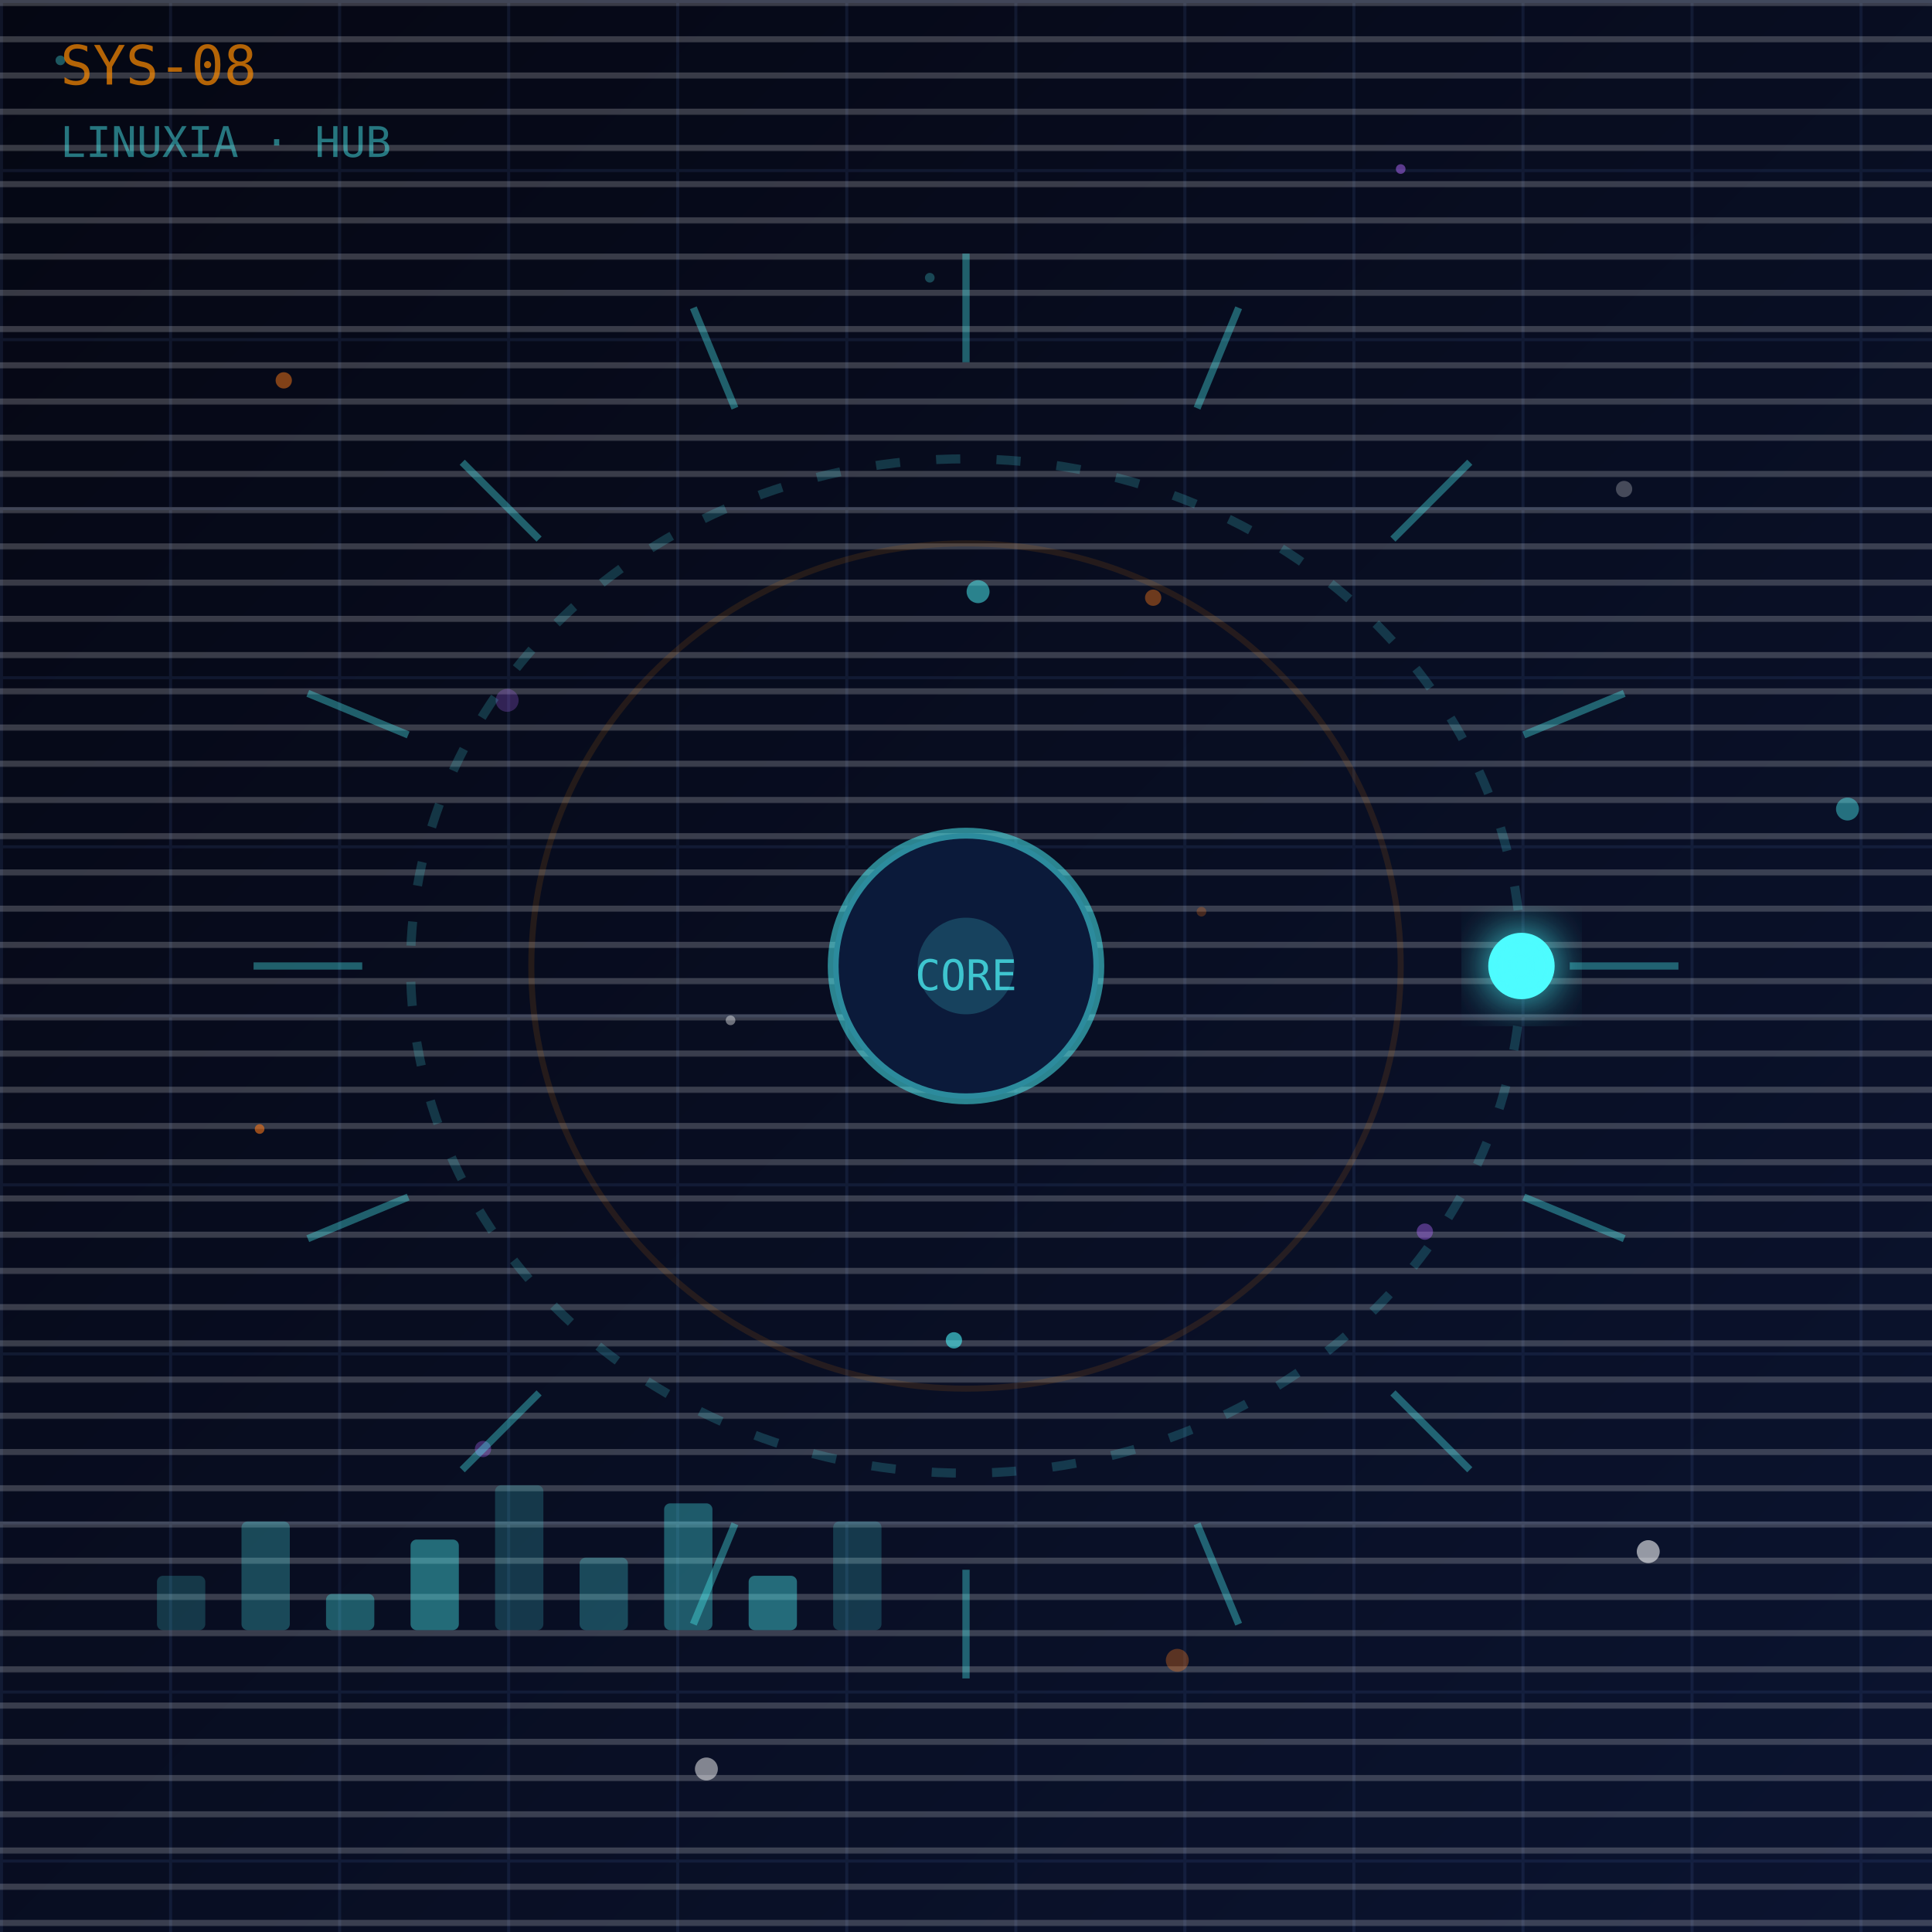
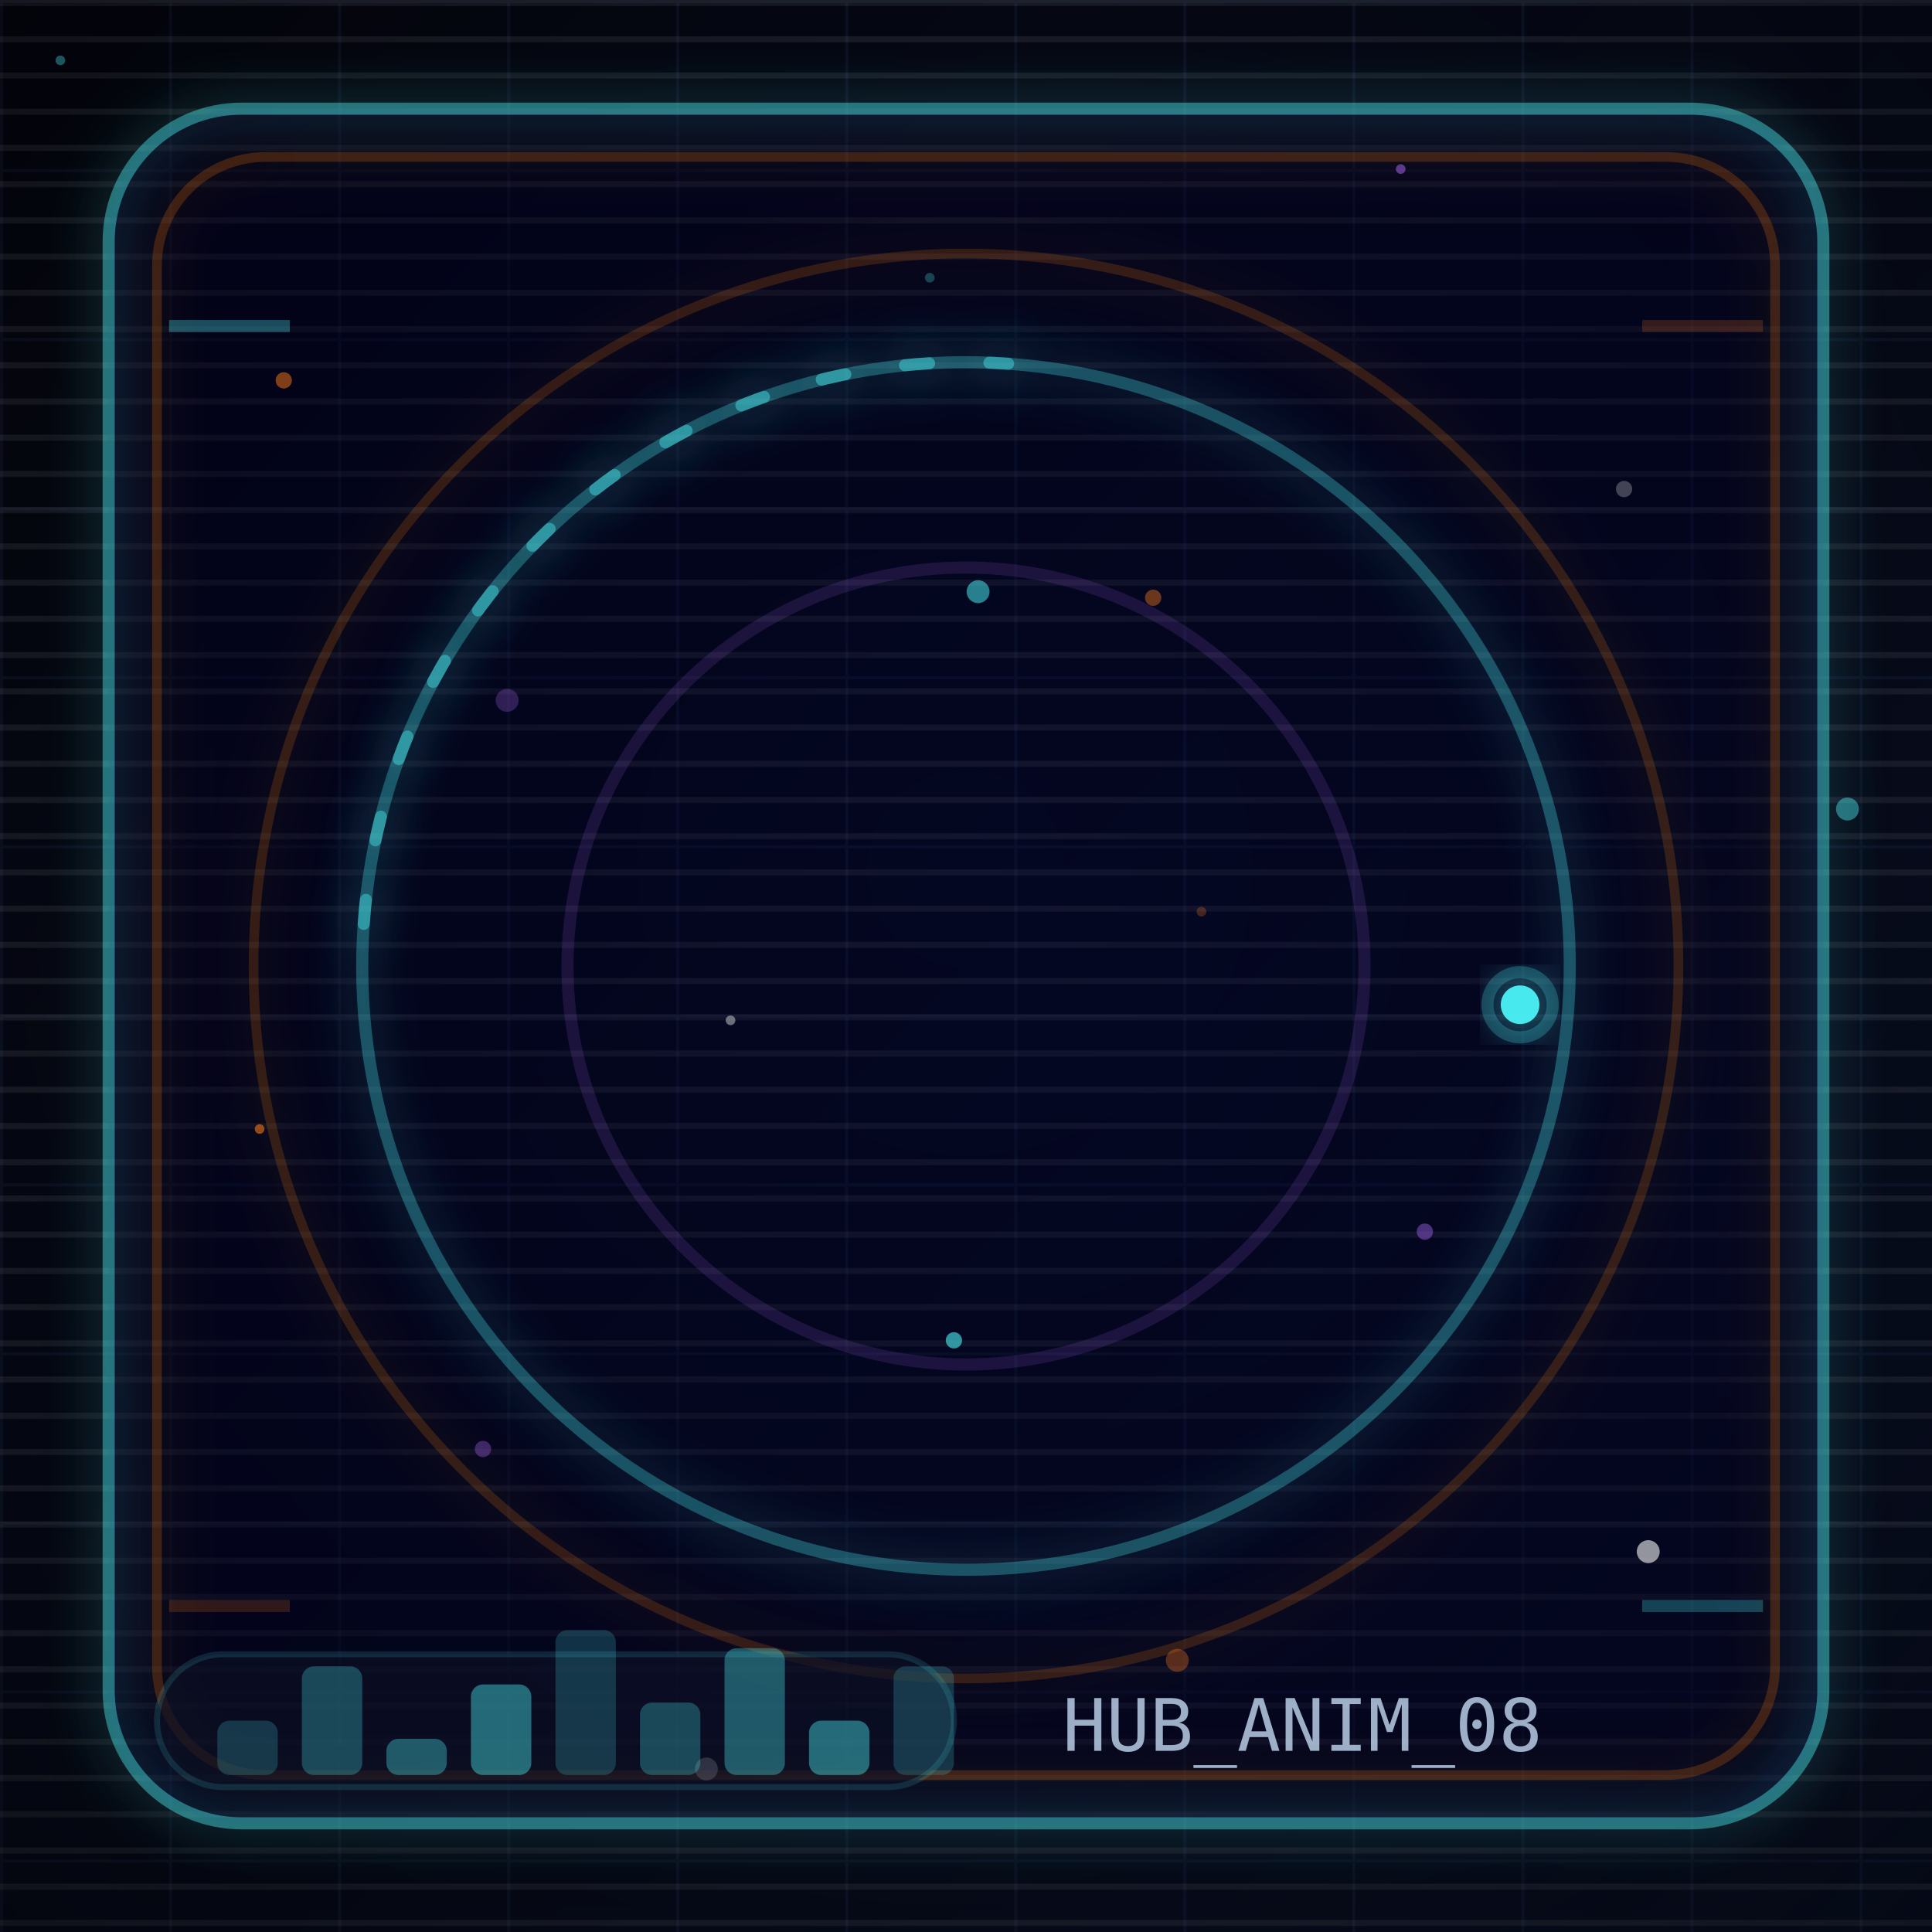
<svg xmlns="http://www.w3.org/2000/svg" width="320" height="320" viewBox="0 0 320 320">
  <defs>
-     <linearGradient id="bg8" x1="0" y1="0" x2="1" y2="1">
+     <linearGradient id="bg" x1="0" y1="0" x2="1" y2="1">
      <stop offset="0" stop-color="#050713" />
      <stop offset="1" stop-color="#0b1430" />
    </linearGradient>
-     <pattern id="grid8" patternUnits="userSpaceOnUse" width="28" height="28">
+     <radialGradient id="vign" cx="50%" cy="45%" r="75%">
+       <stop offset="0" stop-color="#000" stop-opacity="0" />
+       <stop offset="1" stop-color="#000" stop-opacity="0.55" />
+     </radialGradient>
+     <pattern id="grid" patternUnits="userSpaceOnUse" width="28" height="28">
      <path d="M28 0H0V28" fill="none" stroke="#7aa7ff" stroke-opacity="0.09" stroke-width="1" />
    </pattern>
-     <pattern id="scan8" patternUnits="userSpaceOnUse" width="6" height="6">
+     <pattern id="scan" patternUnits="userSpaceOnUse" width="6" height="6">
      <rect width="6" height="6" fill="none" />
      <rect y="0" width="6" height="1" fill="#ffffff" opacity="0.200" />
    </pattern>
-     <filter id="glow8" x="-40%" y="-40%" width="180%" height="180%">
+     <filter id="glowC" x="-40%" y="-40%" width="180%" height="180%">
      <feGaussianBlur stdDeviation="3.8" result="b" />
-       <feComposite in="b" in2="SourceGraphic" operator="over" />
+       <feColorMatrix in="b" type="matrix" values="1 0 0 0 0                 0 1 0 0 0.22                 0 0 1 0 0.70                 0 0 0 0.95 0" result="c" />
+       <feMerge>
+         <feMergeNode in="c" />
+         <feMergeNode in="SourceGraphic" />
+       </feMerge>
+     </filter>
+     <filter id="glowO" x="-40%" y="-40%" width="180%" height="180%">
+       <feGaussianBlur stdDeviation="4.2" result="b" />
+       <feColorMatrix in="b" type="matrix" values="1 0 0 0 0.12                 0 1 0 0 0.04                 0 0 1 0 0                 0 0 0 0.85 0" result="c" />
+       <feMerge>
+         <feMergeNode in="c" />
+         <feMergeNode in="SourceGraphic" />
+       </feMerge>
+     </filter>
+     <filter id="shadow">
+       <feDropShadow dx="0" dy="10" stdDeviation="10" flood-color="#000" flood-opacity="0.55" />
    </filter>
  </defs>
-   <rect width="320" height="320" fill="url(#bg8)" />
-   <rect width="320" height="320" fill="url(#grid8)" />
-   <rect width="320" height="320" fill="url(#scan8)" />
-   <circle cx="162" cy="98" r="1.90" fill="#4efcff" opacity="0.49" />
-   <circle cx="199" cy="151" r="0.80" fill="#ff7a18" opacity="0.25" />
-   <circle cx="236" cy="204" r="1.35" fill="#b36bff" opacity="0.41" />
-   <circle cx="273" cy="257" r="1.90" fill="#ffffff" opacity="0.57" />
-   <circle cx="10" cy="10" r="0.80" fill="#4efcff" opacity="0.33" />
-   <circle cx="47" cy="63" r="1.35" fill="#ff7a18" opacity="0.49" />
-   <circle cx="84" cy="116" r="1.90" fill="#b36bff" opacity="0.25" />
-   <circle cx="121" cy="169" r="0.80" fill="#ffffff" opacity="0.41" />
-   <circle cx="158" cy="222" r="1.35" fill="#4efcff" opacity="0.57" />
-   <circle cx="195" cy="275" r="1.90" fill="#ff7a18" opacity="0.33" />
-   <circle cx="232" cy="28" r="0.80" fill="#b36bff" opacity="0.49" />
-   <circle cx="269" cy="81" r="1.35" fill="#ffffff" opacity="0.25" />
-   <circle cx="306" cy="134" r="1.90" fill="#4efcff" opacity="0.41" />
-   <circle cx="43" cy="187" r="0.80" fill="#ff7a18" opacity="0.57" />
-   <circle cx="80" cy="240" r="1.35" fill="#b36bff" opacity="0.33" />
-   <circle cx="117" cy="293" r="1.90" fill="#ffffff" opacity="0.49" />
-   <circle cx="154" cy="46" r="0.80" fill="#4efcff" opacity="0.25" />
-   <circle cx="191" cy="99" r="1.35" fill="#ff7a18" opacity="0.41" />
-   <ellipse cx="160.0" cy="160.0" rx="92" ry="84" fill="none" stroke="#4efcff" stroke-opacity="0.18" stroke-width="1.5" stroke-dasharray="4 6" />
-   <ellipse cx="160.0" cy="160.0" rx="72" ry="70" fill="none" stroke="#ff8c00" stroke-opacity="0.12" stroke-width="1" />
-   <line x1="260.00" y1="160.00" x2="278.00" y2="160.00" stroke="#4efcff" stroke-opacity="0.35" stroke-width="1.2" />
-   <line x1="252.39" y1="198.27" x2="269.02" y2="205.16" stroke="#4efcff" stroke-opacity="0.35" stroke-width="1.2" />
-   <line x1="230.71" y1="230.71" x2="243.44" y2="243.44" stroke="#4efcff" stroke-opacity="0.35" stroke-width="1.2" />
-   <line x1="198.27" y1="252.39" x2="205.16" y2="269.02" stroke="#4efcff" stroke-opacity="0.35" stroke-width="1.2" />
-   <line x1="160.00" y1="260.00" x2="160.00" y2="278.00" stroke="#4efcff" stroke-opacity="0.35" stroke-width="1.2" />
-   <line x1="121.73" y1="252.39" x2="114.84" y2="269.02" stroke="#4efcff" stroke-opacity="0.35" stroke-width="1.2" />
-   <line x1="89.29" y1="230.71" x2="76.56" y2="243.44" stroke="#4efcff" stroke-opacity="0.35" stroke-width="1.2" />
-   <line x1="67.61" y1="198.27" x2="50.98" y2="205.16" stroke="#4efcff" stroke-opacity="0.35" stroke-width="1.2" />
-   <line x1="60.00" y1="160.00" x2="42.00" y2="160.00" stroke="#4efcff" stroke-opacity="0.35" stroke-width="1.2" />
-   <line x1="67.61" y1="121.73" x2="50.98" y2="114.84" stroke="#4efcff" stroke-opacity="0.35" stroke-width="1.2" />
-   <line x1="89.29" y1="89.29" x2="76.56" y2="76.56" stroke="#4efcff" stroke-opacity="0.35" stroke-width="1.2" />
-   <line x1="121.73" y1="67.61" x2="114.84" y2="50.98" stroke="#4efcff" stroke-opacity="0.35" stroke-width="1.2" />
-   <line x1="160.00" y1="60.00" x2="160.00" y2="42.00" stroke="#4efcff" stroke-opacity="0.35" stroke-width="1.2" />
-   <line x1="198.27" y1="67.61" x2="205.16" y2="50.98" stroke="#4efcff" stroke-opacity="0.35" stroke-width="1.2" />
-   <line x1="230.71" y1="89.29" x2="243.44" y2="76.56" stroke="#4efcff" stroke-opacity="0.35" stroke-width="1.2" />
-   <line x1="252.39" y1="121.73" x2="269.02" y2="114.84" stroke="#4efcff" stroke-opacity="0.35" stroke-width="1.2" />
-   <circle cx="160.0" cy="160.0" r="22" fill="#0b1a3a" stroke="#4efcff" stroke-opacity="0.5" stroke-width="1.8" />
-   <circle cx="160.0" cy="160.0" r="8" fill="#4efcff" opacity="0.18" />
-   <text x="160.0" y="164.0" text-anchor="middle" font-family="monospace" font-size="7" fill="#4efcff" opacity="0.7">CORE</text>
-   <circle cx="252.00" cy="160.00" r="5.5" fill="#4efcff" filter="url(#glow8)">
-     <animateTransform attributeName="transform" type="rotate" from="0 160.0 160.0" to="360 160.0 160.0" dur="3.90s" repeatCount="indefinite" />
-   </circle>
-   <rect x="26" y="261" width="8" height="9" fill="#4efcff" opacity="0.18" rx="1" />
-   <rect x="40" y="252" width="8" height="18" fill="#4efcff" opacity="0.25" rx="1" />
-   <rect x="54" y="264" width="8" height="6" fill="#4efcff" opacity="0.32" rx="1" />
-   <rect x="68" y="255" width="8" height="15" fill="#4efcff" opacity="0.39" rx="1" />
-   <rect x="82" y="246" width="8" height="24" fill="#4efcff" opacity="0.18" rx="1" />
-   <rect x="96" y="258" width="8" height="12" fill="#4efcff" opacity="0.25" rx="1" />
-   <rect x="110" y="249" width="8" height="21" fill="#4efcff" opacity="0.32" rx="1" />
-   <rect x="124" y="261" width="8" height="9" fill="#4efcff" opacity="0.39" rx="1" />
-   <rect x="138" y="252" width="8" height="18" fill="#4efcff" opacity="0.18" rx="1" />
-   <text x="10" y="14" font-family="monospace" font-size="9" fill="#ff8c00" opacity="0.7">SYS-08</text>
-   <text x="10" y="26" font-family="monospace" font-size="7" fill="#4efcff" opacity="0.45">LINUXIA · HUB</text>
+   <rect width="320" height="320" fill="url(#bg)" />
+   <rect width="320" height="320" fill="url(#grid)" />
+   <rect width="320" height="320" fill="url(#scan)" opacity="0.55" />
+   <rect width="320" height="320" fill="url(#vign)" />
+   <g filter="url(#shadow)">
+     <rect x="18" y="18" width="284" height="284" rx="22" fill="#0a1026" opacity="0.35" />
+   </g>
+   <rect x="18" y="18" width="284" height="284" rx="22" fill="none" stroke="#4efcff" stroke-opacity="0.40" stroke-width="2" filter="url(#glowC)" />
+   <rect x="26" y="26" width="268" height="268" rx="18" fill="none" stroke="#ff7a18" stroke-opacity="0.22" stroke-width="1.6" filter="url(#glowO)" />
+   <g opacity="0.65">
+     <path d="M28 54 h20" stroke="#4efcff" stroke-opacity="0.45" stroke-width="2" />
+     <path d="M272 54 h20" stroke="#ff7a18" stroke-opacity="0.30" stroke-width="2" />
+     <path d="M28 266 h20" stroke="#ff7a18" stroke-opacity="0.28" stroke-width="2" />
+     <path d="M272 266 h20" stroke="#4efcff" stroke-opacity="0.38" stroke-width="2" />
+   </g>
+   <g>
+     <circle cx="162" cy="98" r="1.9" fill="#4efcff" opacity="0.49" />
+     <circle cx="199" cy="151" r="0.8" fill="#ff7a18" opacity="0.25" />
+     <circle cx="236" cy="204" r="1.35" fill="#b36bff" opacity="0.41" />
+     <circle cx="273" cy="257" r="1.9" fill="#ffffff" opacity="0.57" />
+     <circle cx="10" cy="10" r="0.8" fill="#4efcff" opacity="0.33" />
+     <circle cx="47" cy="63" r="1.35" fill="#ff7a18" opacity="0.49" />
+     <circle cx="84" cy="116" r="1.9" fill="#b36bff" opacity="0.25" />
+     <circle cx="121" cy="169" r="0.8" fill="#ffffff" opacity="0.41" />
+     <circle cx="158" cy="222" r="1.35" fill="#4efcff" opacity="0.57" />
+     <circle cx="195" cy="275" r="1.9" fill="#ff7a18" opacity="0.33" />
+     <circle cx="232" cy="28" r="0.8" fill="#b36bff" opacity="0.49" />
+     <circle cx="269" cy="81" r="1.35" fill="#ffffff" opacity="0.25" />
+     <circle cx="306" cy="134" r="1.9" fill="#4efcff" opacity="0.41" />
+     <circle cx="43" cy="187" r="0.8" fill="#ff7a18" opacity="0.57" />
+     <circle cx="80" cy="240" r="1.35" fill="#b36bff" opacity="0.33" />
+     <circle cx="117" cy="293" r="1.9" fill="#ffffff" opacity="0.49" />
+     <circle cx="154" cy="46" r="0.8" fill="#4efcff" opacity="0.25" />
+     <circle cx="191" cy="99" r="1.35" fill="#ff7a18" opacity="0.41" />
+   </g>
+   <g transform="translate(160.0,160.0) rotate(4)">
+     <circle r="100" fill="none" stroke="#4efcff" stroke-opacity="0.28" stroke-width="2" filter="url(#glowC)" />
+     <circle r="118" fill="none" stroke="#ff7a18" stroke-opacity="0.18" stroke-width="1.6" filter="url(#glowO)" />
+     <path d="M -100 0 A 100 100 0 0 1 0 -100" fill="none" stroke="#4efcff" stroke-opacity="0.38" stroke-width="2" stroke-dasharray="4 10" stroke-linecap="round" filter="url(#glowC)" />
+     <circle r="66" fill="none" stroke="#b36bff" stroke-opacity="0.14" stroke-width="2" />
+     <g id="orb8">
+       <circle cx="92" cy="0" r="3.2" fill="#4efcff" opacity="0.92" filter="url(#glowC)" />
+       <circle cx="92" cy="0" r="5.4" fill="none" stroke="#4efcff" stroke-opacity="0.22" stroke-width="2" />
+       <animateTransform attributeName="transform" type="rotate" from="0 0 0" to="360 0 0" dur="3.90s" repeatCount="indefinite" />
+     </g>
+   </g>
+   <g transform="translate(26,274)">
+     <rect x="0" y="0" width="132" height="22" rx="11" fill="#0b1024" opacity="0.70" stroke="#4efcff" stroke-opacity="0.18" />
+     <g transform="translate(10,6)">
+       <rect x="0" y="5" width="10" height="9" rx="2" fill="#4efcff" opacity="0.18" />
+       <rect x="14" y="-4" width="10" height="18" rx="2" fill="#4efcff" opacity="0.25" />
+       <rect x="28" y="8" width="10" height="6" rx="2" fill="#4efcff" opacity="0.32" />
+       <rect x="42" y="-1" width="10" height="15" rx="2" fill="#4efcff" opacity="0.39" />
+       <rect x="56" y="-10" width="10" height="24" rx="2" fill="#4efcff" opacity="0.18" />
+       <rect x="70" y="2" width="10" height="12" rx="2" fill="#4efcff" opacity="0.25" />
+       <rect x="84" y="-7" width="10" height="21" rx="2" fill="#4efcff" opacity="0.32" />
+       <rect x="98" y="5" width="10" height="9" rx="2" fill="#4efcff" opacity="0.39" />
+       <rect x="112" y="-4" width="10" height="18" rx="2" fill="#4efcff" opacity="0.18" />
+     </g>
+     <text x="150" y="16" font-family="ui-monospace, Menlo, Consolas, monospace" font-size="12" fill="#cfe7ff" opacity="0.75">HUB_ANIM_08</text>
+   </g>
</svg>
